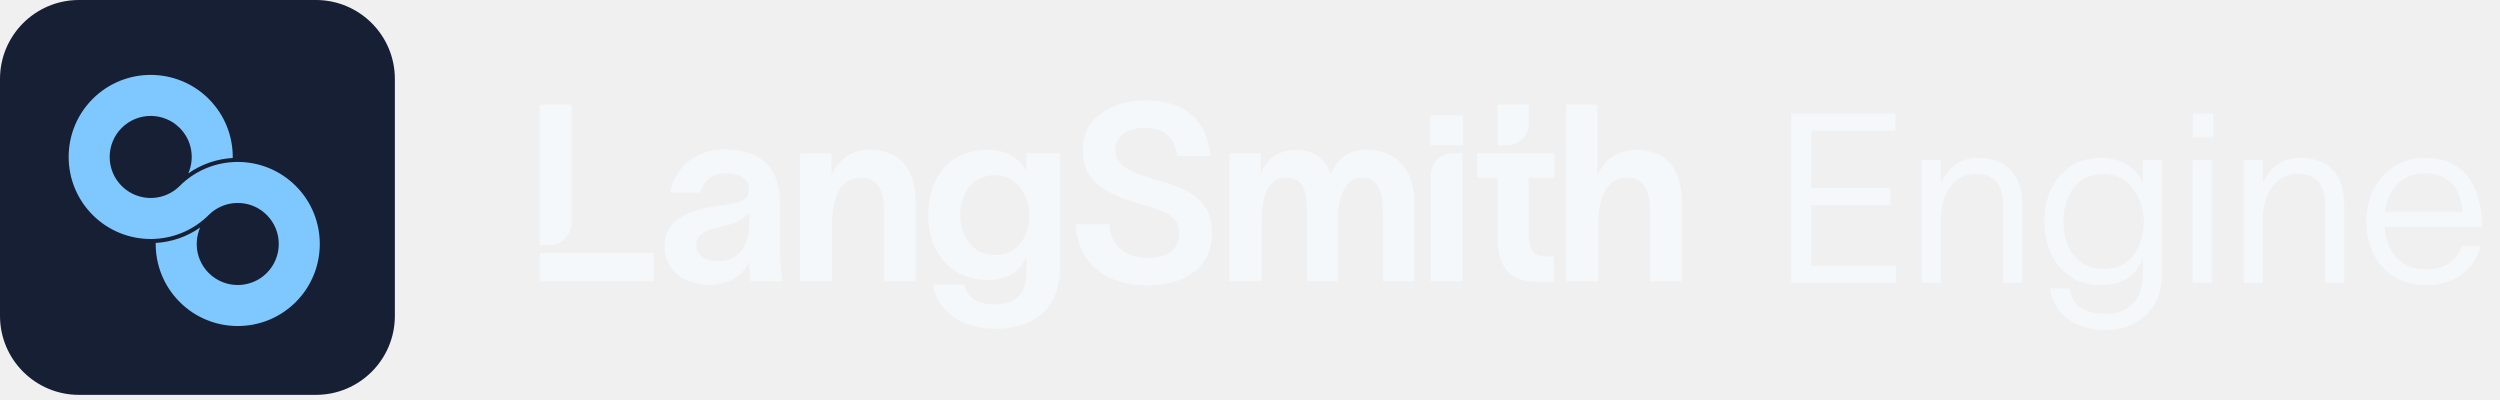
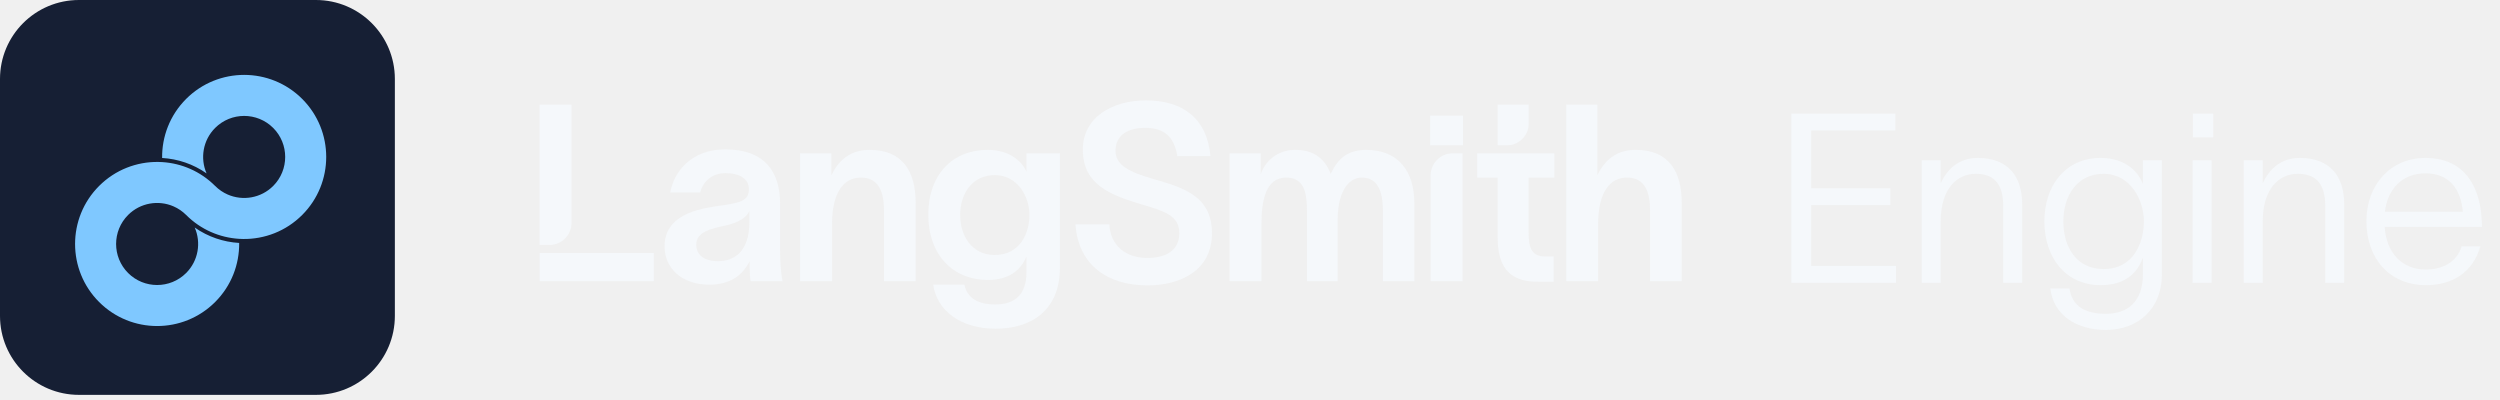
<svg xmlns="http://www.w3.org/2000/svg" width="219" height="35" viewBox="0 0 219 35" fill="none">
  <rect width="34.59" height="34.59" rx="6.918" fill="#161F34" />
-   <path fill-rule="evenodd" clip-rule="evenodd" d="M13.292 20.935C11.421 20.958 9.544 20.257 8.118 18.831C5.312 16.026 5.312 11.47 8.118 8.665C10.924 5.859 15.479 5.859 18.284 8.665C19.71 10.091 20.412 11.968 20.388 13.839C19.018 13.918 17.665 14.368 16.494 15.19C17.07 13.874 16.819 12.283 15.743 11.206C14.34 9.804 12.062 9.804 10.659 11.206C9.257 12.609 9.257 14.887 10.659 16.29C11.736 17.366 13.327 17.616 14.643 17.041C15.042 16.867 15.416 16.616 15.743 16.29C17.031 15.002 18.688 14.305 20.375 14.2C20.495 14.192 20.615 14.188 20.735 14.186C22.606 14.163 24.483 14.864 25.909 16.29C28.715 19.095 28.715 23.651 25.909 26.456C23.104 29.262 18.548 29.262 15.743 26.456C14.317 25.031 13.616 23.153 13.639 21.282C15.01 21.203 16.362 20.753 17.533 19.931C16.958 21.247 17.208 22.838 18.284 23.915C19.687 25.317 21.965 25.317 23.368 23.915C24.77 22.512 24.77 20.234 23.368 18.831C22.292 17.755 20.7 17.505 19.384 18.08C18.985 18.254 18.611 18.505 18.284 18.831C16.997 20.119 15.34 20.816 13.653 20.921C13.533 20.929 13.412 20.933 13.292 20.935Z" fill="#7FC8FF" />
+   <path fill-rule="evenodd" clip-rule="evenodd" d="M13.292 20.935C11.421 20.958 9.544 20.257 8.118 18.831C5.312 16.026 5.312 11.47 8.118 8.665C10.924 5.859 15.479 5.859 18.284 8.665C19.71 10.091 20.412 11.968 20.388 13.839C19.018 13.918 17.665 14.368 16.494 15.19C17.07 13.874 16.819 12.283 15.743 11.206C14.34 9.804 12.062 9.804 10.659 11.206C9.257 12.609 9.257 14.887 10.659 16.29C11.736 17.366 13.327 17.616 14.643 17.041C15.042 16.867 15.416 16.616 15.743 16.29C17.031 15.002 18.688 14.305 20.375 14.2C20.495 14.192 20.615 14.188 20.735 14.186C22.606 14.163 24.483 14.864 25.909 16.29C28.715 19.095 28.715 23.651 25.909 26.456C23.104 29.262 18.548 29.262 15.743 26.456C14.317 25.031 13.616 23.153 13.639 21.282C15.01 21.203 16.362 20.753 17.533 19.931C16.958 21.247 17.208 22.838 18.284 23.915C19.687 25.317 21.965 25.317 23.368 23.915C24.77 22.512 24.77 20.234 23.368 18.831C22.292 17.755 20.7 17.505 19.384 18.08C18.985 18.254 18.611 18.505 18.284 18.831C16.997 20.119 15.34 20.816 13.653 20.921C13.533 20.929 13.412 20.933 13.292 20.935Z" fill="#7FC8FF" transform="translate(34.59 0) scale(-1 1)" />
  <g clip-path="url(#clip0_16646_49025)">
    <path d="M143.29 13.127C141.556 13.127 140.561 14.06 139.932 15.338V9.163H137.202V24.633H139.996V19.606C139.996 16.875 141.015 15.554 142.51 15.554C144.113 15.554 144.547 16.834 144.547 18.458V24.633H147.32V17.785C147.32 15.034 146.194 13.127 143.29 13.127Z" fill="#F5F8FB" />
    <path d="M129.401 15.556H131.198V20.821C131.198 23.074 131.978 24.721 134.752 24.678H136.096V22.468H135.381C134.189 22.468 133.908 21.731 133.908 20.431V15.556H136.161V13.432H129.401V15.556Z" fill="#F5F8FB" />
    <path d="M133.906 10.904V9.166H131.198V12.726H132.067C133.03 12.726 133.906 11.867 133.906 10.904Z" fill="#F5F8FB" />
    <path d="M128.116 24.633H125.322V15.371C125.322 14.299 126.19 13.431 127.263 13.431H128.116V24.633Z" fill="#F5F8FB" />
    <path d="M128.16 10.126H125.279V12.726H128.16V10.126Z" fill="#F5F8FB" />
    <path d="M119.691 13.129C118.065 13.129 117.198 13.886 116.571 15.23C116.007 13.779 114.967 13.129 113.45 13.129C111.826 13.129 110.786 14.212 110.439 15.273V13.432H107.71V24.634H110.505V19.607C110.505 17.419 110.938 15.556 112.672 15.556C114.211 15.556 114.492 16.835 114.492 18.459V24.634H117.179V19.283C117.179 16.943 118.023 15.556 119.324 15.556C120.71 15.556 121.144 16.835 121.144 18.459V24.634H123.895V17.787C123.895 15.036 122.508 13.129 119.691 13.129Z" fill="#F5F8FB" />
    <path d="M100.967 15.662C98.974 15.078 97.717 14.492 97.717 13.214C97.717 11.785 98.866 11.2 100.317 11.2C101.986 11.2 102.853 11.98 103.134 13.67H106.038C105.714 10.246 103.481 8.795 100.383 8.795C97.545 8.795 94.815 10.204 94.858 13.172C94.88 16.249 97.415 17.116 99.972 17.896C101.945 18.48 103.309 18.85 103.309 20.431C103.309 21.882 102.205 22.598 100.515 22.598H100.513C98.649 22.598 97.283 21.556 97.176 19.649H94.208C94.468 23.31 97.132 25 100.513 25C103.373 25 106.168 23.723 106.168 20.429C106.168 17.135 103.588 16.419 100.967 15.662Z" fill="#F5F8FB" />
    <path d="M89.921 15.012H89.9C89.51 14.102 88.383 13.127 86.519 13.127C83.486 13.127 81.319 15.251 81.319 18.805C81.319 22.358 83.507 24.525 86.54 24.525C88.468 24.525 89.465 23.572 89.898 22.511H89.919V23.854C89.919 25.761 88.943 26.671 87.189 26.671C85.715 26.671 84.741 26.151 84.481 24.938H81.751C82.054 27.148 84.091 28.795 87.232 28.795C90.2 28.795 92.844 27.299 92.844 23.464V13.432H89.919V15.012H89.921ZM87.145 22.337C85.129 22.337 84.112 20.668 84.112 18.827C84.112 16.986 85.152 15.339 87.145 15.339C89.139 15.339 90.179 17.224 90.179 18.827C90.179 20.431 89.356 22.337 87.145 22.337Z" fill="#F5F8FB" />
    <path d="M76.181 13.129C74.447 13.129 73.452 14.06 72.823 15.36V13.432H70.092V24.634H72.887V19.607C72.887 16.877 73.906 15.556 75.401 15.556C77.004 15.556 77.438 16.835 77.438 18.459V24.634H80.211V17.787C80.211 15.036 79.084 13.129 76.181 13.129Z" fill="#F5F8FB" />
    <path d="M68.336 17.853C68.336 15.1 67.036 13.086 63.526 13.086C60.579 13.086 59.041 15.017 58.715 16.858H61.336C61.619 15.818 62.442 15.168 63.547 15.168C64.824 15.168 65.605 15.686 65.605 16.575C65.605 17.529 64.911 17.745 63.46 17.962C61.9 18.2 58.216 18.503 58.216 21.58C58.216 23.464 59.69 24.938 62.137 24.938C64.261 24.938 65.194 23.811 65.648 22.924H65.67V23.487C65.67 23.855 65.693 24.267 65.757 24.635H68.552C68.399 23.919 68.335 22.771 68.335 21.904V17.853H68.336ZM65.649 19.436C65.649 22.036 64.328 22.88 62.898 22.88C61.641 22.88 60.991 22.294 60.991 21.45C60.991 20.606 61.664 20.15 63.158 19.846C64.805 19.522 65.389 19.025 65.649 18.482V19.436Z" fill="#F5F8FB" />
    <path d="M47.272 9.163H50.067V19.519C50.067 20.591 49.198 21.459 48.126 21.459H47.272V9.163Z" fill="#F5F8FB" />
    <path d="M57.274 22.164H47.272V24.634H57.274V22.164Z" fill="#F5F8FB" />
  </g>
  <path d="M166.029 9.954V11.428H158.662V16.491H165.593V17.965H158.662V23.298H166.091V24.771H156.918V9.954H166.029ZM168.343 24.771V14.042H170.003V16.055C170.563 14.852 171.559 13.835 173.261 13.835C175.917 13.835 177.142 15.474 177.142 17.882V24.771H175.482V18.027C175.482 15.993 174.568 15.225 173.074 15.225C171.476 15.225 170.003 16.47 170.003 19.417V24.771H168.343ZM187.722 14.042H189.382V24.045C189.382 27.075 187.265 28.901 184.484 28.901C181.828 28.901 179.877 27.552 179.607 25.27H181.288C181.517 26.847 182.679 27.49 184.484 27.49C186.373 27.49 187.722 26.432 187.722 24.004V22.613H187.701C187.203 23.962 186.124 24.979 184.028 24.979C180.915 24.979 179.088 22.53 179.088 19.396C179.088 16.263 180.915 13.835 184.028 13.835C186.124 13.835 187.265 14.976 187.701 16.076H187.722V14.042ZM180.749 19.396C180.749 21.617 181.869 23.568 184.277 23.568C186.954 23.568 187.805 21.181 187.805 19.396C187.805 17.508 186.622 15.225 184.277 15.225C181.932 15.225 180.749 17.176 180.749 19.396ZM193.88 12.029H192.095V9.954H193.88V12.029ZM192.074 24.771V14.042H193.735V24.771H192.074ZM196.553 24.771V14.042H198.214V16.055C198.774 14.852 199.77 13.835 201.472 13.835C204.128 13.835 205.352 15.474 205.352 17.882V24.771H203.692V18.027C203.692 15.993 202.779 15.225 201.285 15.225C199.687 15.225 198.214 16.47 198.214 19.417V24.771H196.553ZM217.281 21.576C216.659 23.775 214.915 24.979 212.529 24.979C209.312 24.979 207.299 22.634 207.299 19.376C207.299 16.201 209.395 13.835 212.467 13.835C216.119 13.835 217.323 16.678 217.406 19.459C217.406 19.583 217.426 19.729 217.426 19.874H208.897C209.042 22.198 210.454 23.609 212.487 23.609C214.002 23.609 215.227 22.945 215.642 21.576H217.281ZM208.918 18.546H215.745C215.559 16.491 214.5 15.184 212.467 15.184C210.454 15.184 209.146 16.553 208.918 18.546Z" fill="#F5F8FB" />
  <defs>
    <clipPath id="clip0_16646_49025">
      <rect width="100.048" height="20" fill="white" transform="translate(47.2722 8.795)" />
    </clipPath>
  </defs>
</svg>
